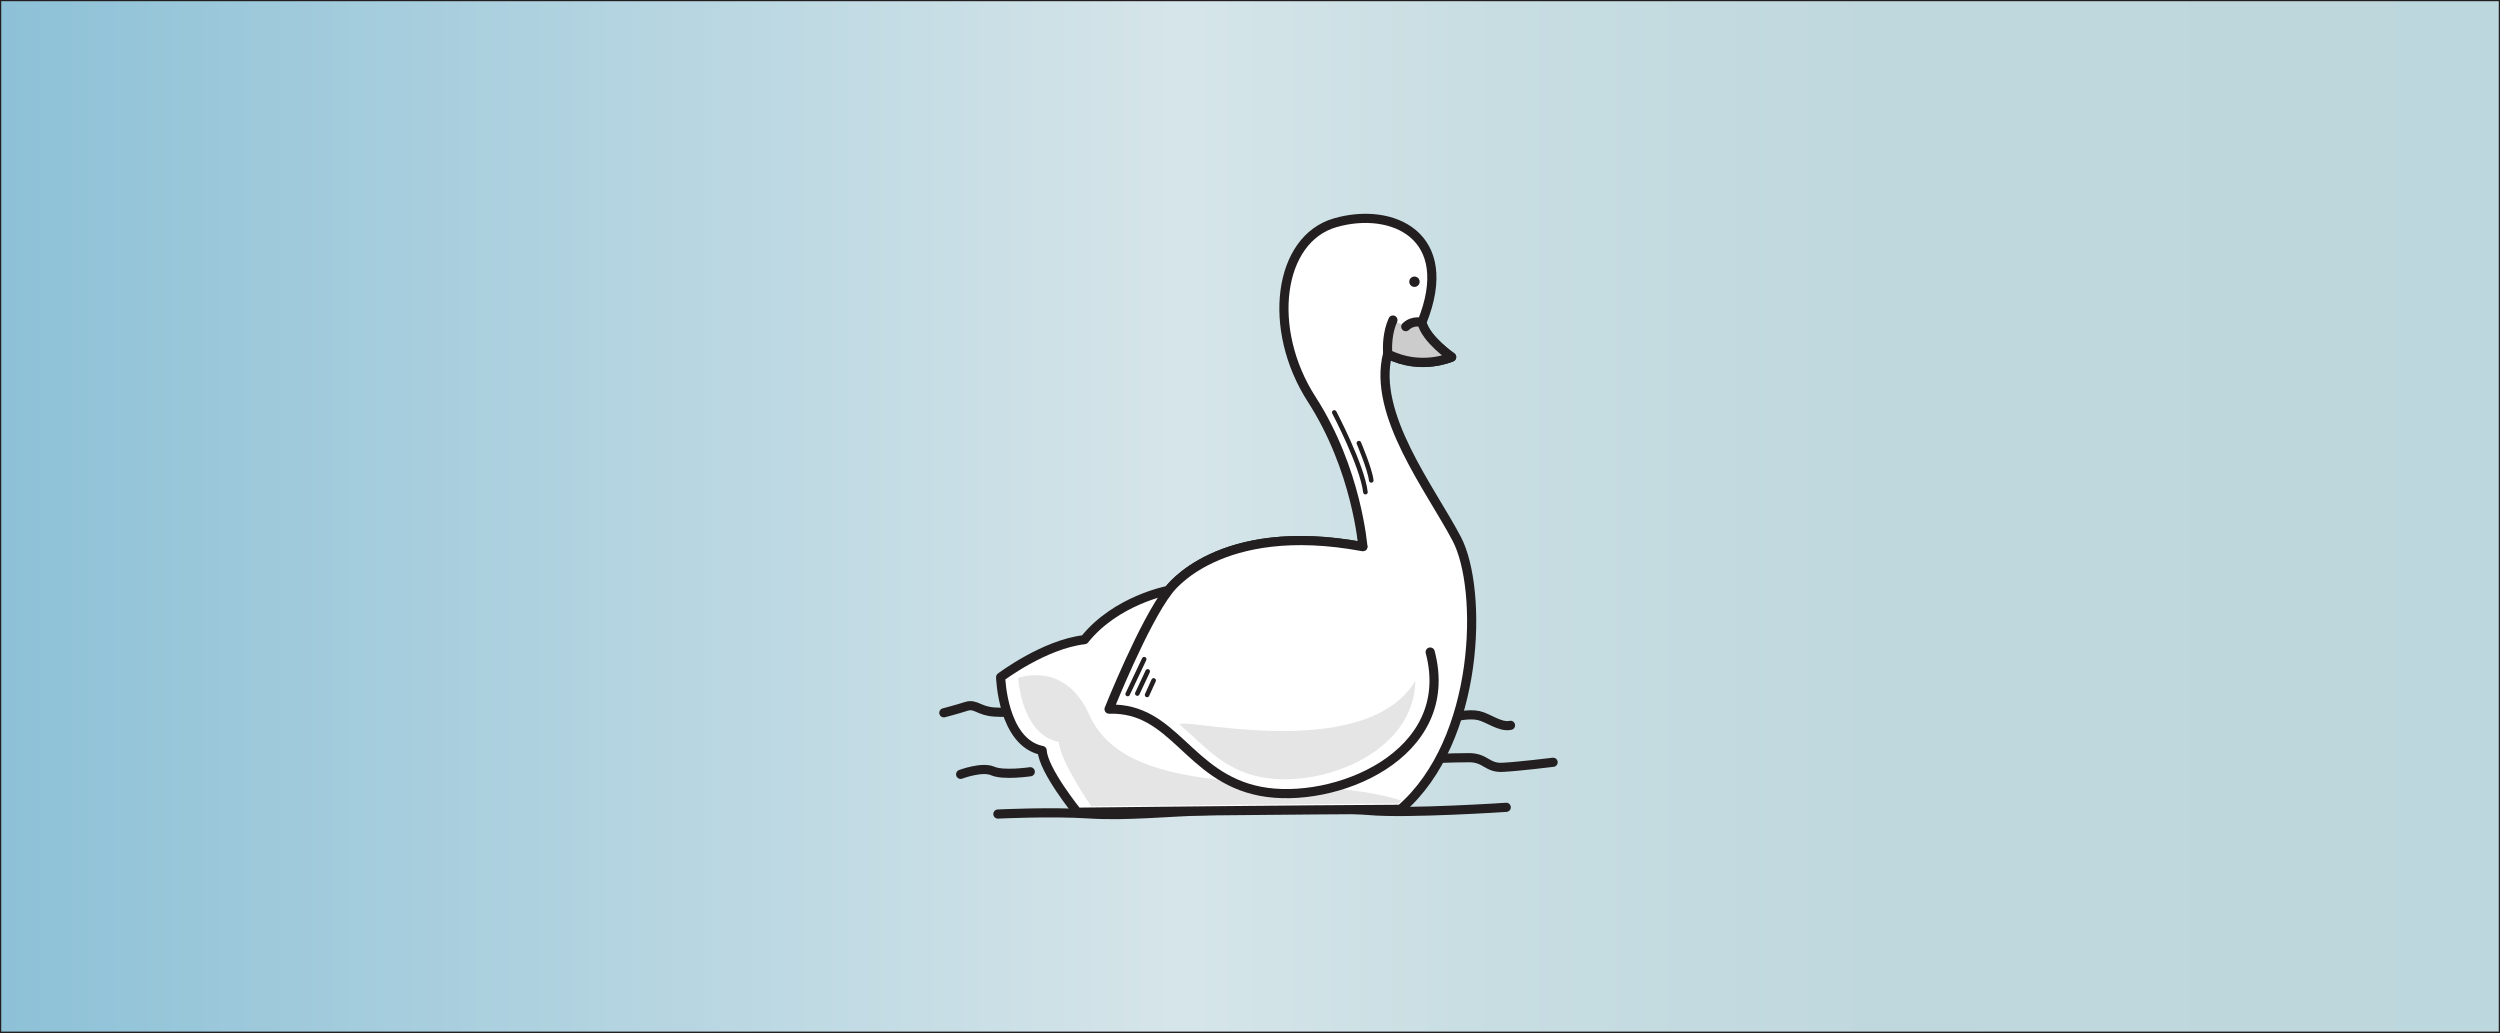
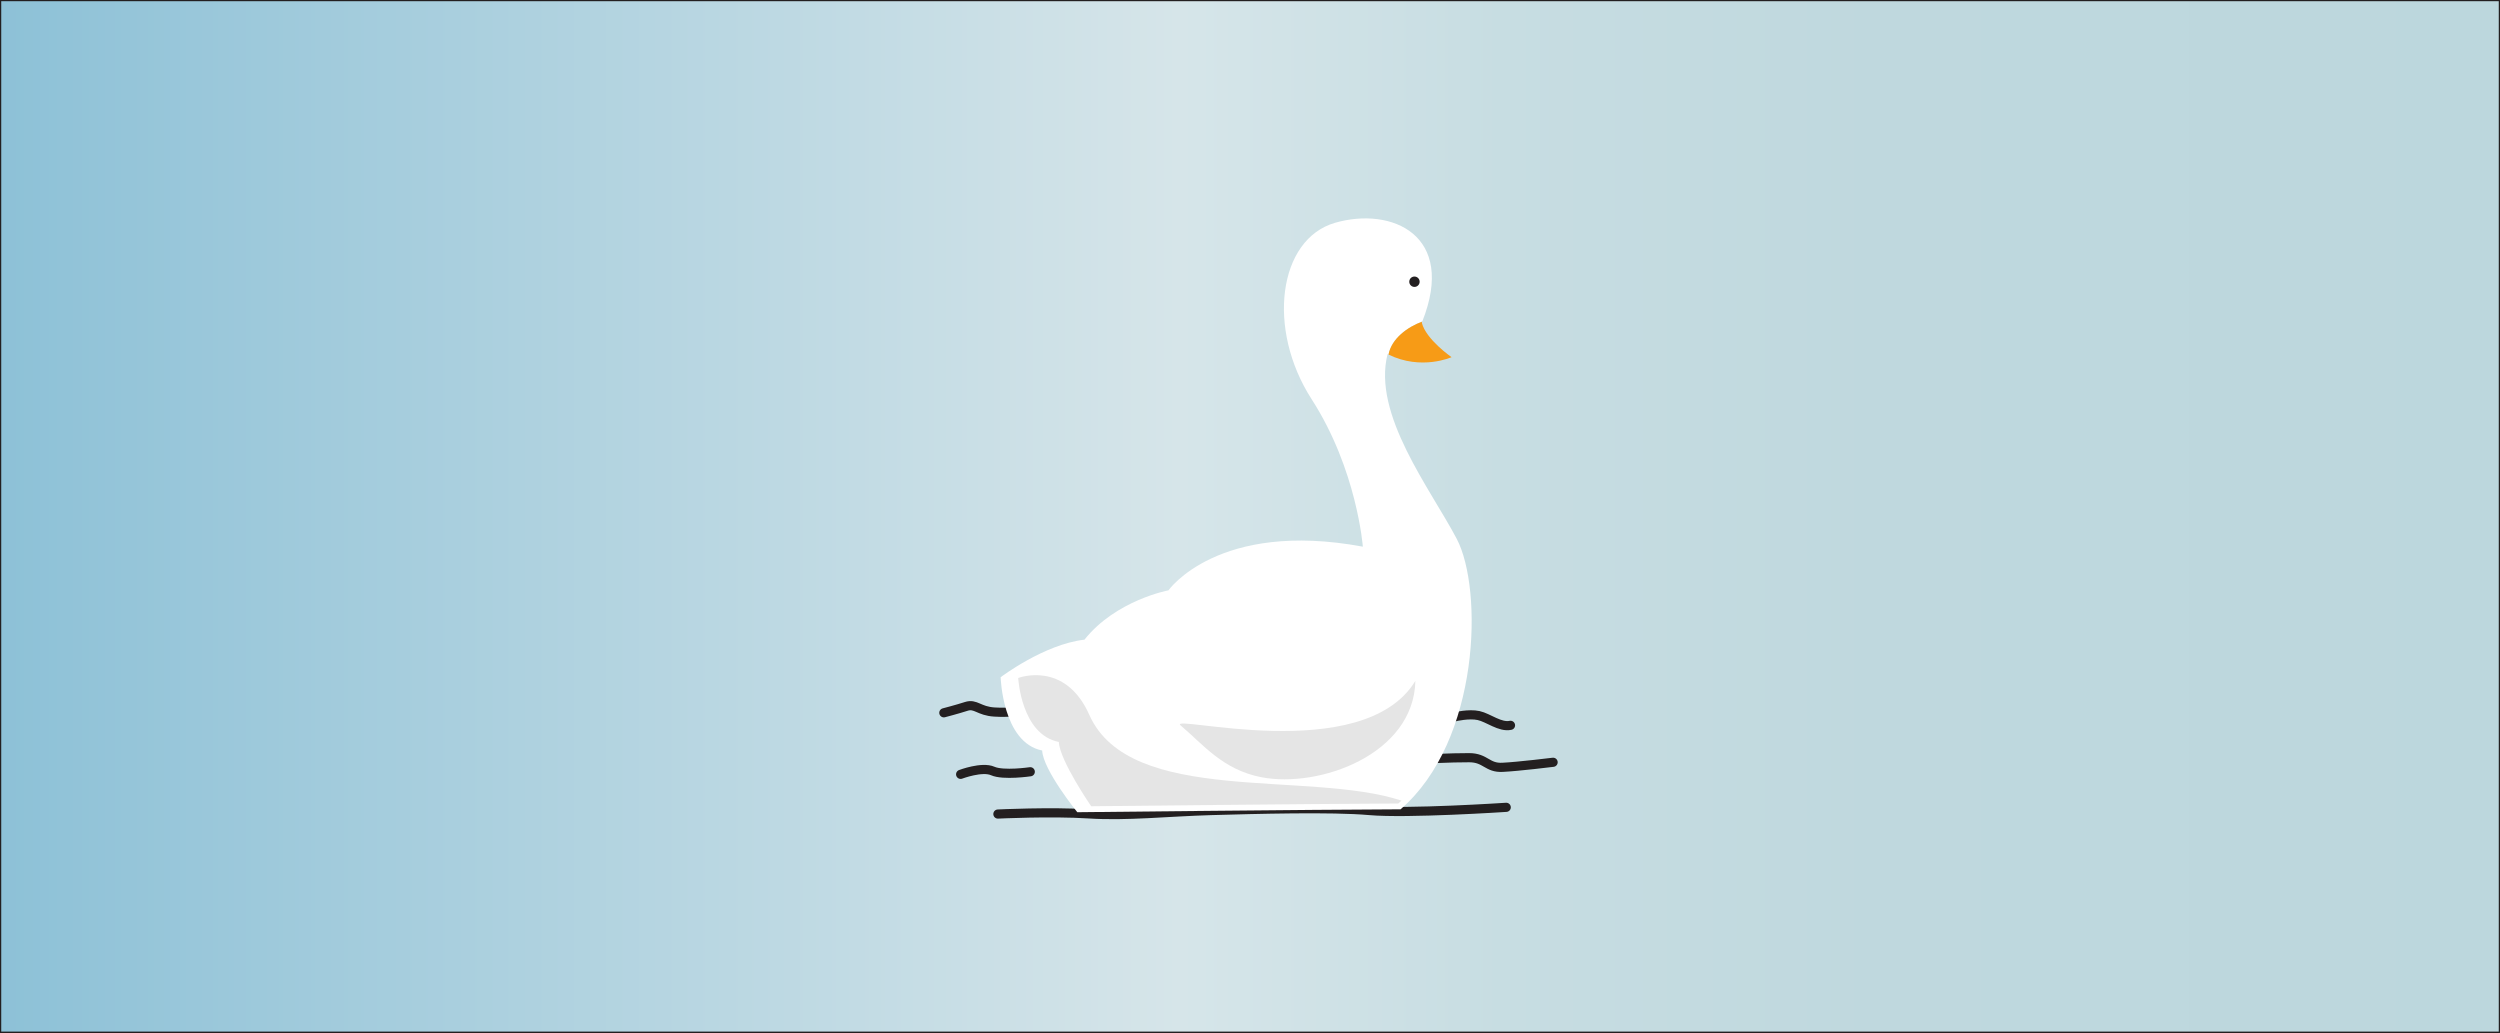
<svg xmlns="http://www.w3.org/2000/svg" version="1.1" id="Layer_1" x="0px" y="0px" viewBox="0 0 1637.2 676.4" style="enable-background:new 0 0 1637.2 676.4;" xml:space="preserve">
  <style type="text/css">
	.st0{fill:url(#SVGID_1_);stroke:#231F20;stroke-width:1.61;stroke-linecap:round;stroke-linejoin:round;stroke-miterlimit:10;}
	.st1{fill:none;stroke:#231F20;stroke-width:6;stroke-linecap:round;stroke-linejoin:round;stroke-miterlimit:10;}
- 	.st2{fill:#FFFFFF;stroke:#231F20;stroke-width:6;stroke-linecap:round;stroke-linejoin:round;stroke-miterlimit:10;}
- 	.st3{fill:#CCCCCC;stroke:#231F20;stroke-width:6;stroke-linecap:round;stroke-linejoin:round;stroke-miterlimit:10;}
- 	.st4{fill:#231F20;}
- 	.st5{fill:#E5E5E5;}
- 	.st6{fill:none;stroke:#231F20;stroke-width:3;stroke-linecap:round;stroke-linejoin:round;stroke-miterlimit:10;}
+ 	.st2{fill:#FFFFFF;}
+ 	.st3{fill:#F79B16;}
+ 	.st4{display:none;fill:#CCCCCC;stroke:#231F20;stroke-width:6;stroke-linecap:round;stroke-linejoin:round;stroke-miterlimit:10;}
+ 	.st5{fill:#231F20;}
+ 	.st6{fill:#E5E5E5;}
+ 	.st7{display:none;fill:#FFFFFF;stroke:#231F20;stroke-width:6;stroke-linecap:round;stroke-linejoin:round;stroke-miterlimit:10;}
+ 	.st8{display:none;fill:none;stroke:#231F20;stroke-width:3;stroke-linecap:round;stroke-linejoin:round;stroke-miterlimit:10;}
</style>
  <g id="Layer_2">
-     <linearGradient id="SVGID_1_" gradientUnits="userSpaceOnUse" x1="0" y1="339.8" x2="1637.2" y2="339.8" gradientTransform="matrix(1 0 0 -1 0 678)">
+     <linearGradient id="SVGID_1_" gradientUnits="userSpaceOnUse" x1="0" y1="740.2" x2="1637.2" y2="740.2" gradientTransform="matrix(1 0 0 1 0 -402)">
      <stop offset="0" style="stop-color:#8DC1D7" />
      <stop offset="0.472" style="stop-color:#D6E5E9" />
      <stop offset="0.478" style="stop-color:#D5E5E9" />
      <stop offset="0.601" style="stop-color:#C7DDE2" />
      <stop offset="0.751" style="stop-color:#BFD8DE" />
      <stop offset="1" style="stop-color:#BCD7DD" />
    </linearGradient>
    <rect class="st0" width="1637.2" height="676.4" />
  </g>
+   <g id="Layer_2_1_">
+     <path class="st1" d="M653.5,533.1c0,0,34.9-1.7,59.6-0.1c24.7,1.6,51.8-1.4,80.3-2.2s78.8-2.2,103.4,0c24.7,2.2,89.6-2.1,89.6-2.1" />
+     <path class="st1" d="M927.9,497.3c0,0,23.4-1.2,34.2-1.1c10.9,0,11.8,6.9,22,6.3c10.3-0.5,33-3.3,33-3.3" />
+     <path class="st1" d="M952.9,469.4c0,0,9-2.2,15.4-0.8c6.4,1.4,14.1,7.9,20.9,6.4" />
+     <path class="st1" d="M672.4,465.3c0,0-10.8,1.7-21.1,1c-10.3-0.6-12.3-5.7-18.5-3.7s-14.7,4.2-14.7,4.2" />
+     <path class="st1" d="M674.7,505.4c0,0-17.6,2.6-24.6-0.5s-21,2.2-21,2.2" />
+   </g>
  <g id="Layer_1_1_">
-     <g>
-       <path class="st1" d="M653.5,533.1c0,0,34.9-1.7,59.6-0.1c24.7,1.6,51.8-1.4,80.3-2.2s78.8-2.2,103.4,0c24.7,2.2,89.6-2.1,89.6-2.1    " />
-       <path class="st1" d="M927.9,497.3c0,0,23.4-1.2,34.2-1.1c10.9,0,11.8,6.9,22,6.3c10.3-0.5,33-3.3,33-3.3" />
-       <path class="st1" d="M952.9,469.4c0,0,9-2.2,15.4-0.8c6.4,1.4,14.1,7.9,20.9,6.4" />
-       <path class="st1" d="M672.4,465.3c0,0-10.8,1.7-21.1,1c-10.3-0.6-12.3-5.7-18.5-3.7s-14.7,4.2-14.7,4.2" />
-       <path class="st1" d="M674.7,505.4c0,0-17.6,2.6-24.6-0.5s-21,2.2-21,2.2" />
-       <path class="st2" d="M892.5,358c0,0-3.8-50.4-33.5-96.5s-21.9-104.8,15.3-115.6s80.1,8.1,56.8,65.4c2.7,11,19.5,22.6,19.5,22.6    s-20.1,9.1-41.9-2c-10.1,39.5,28,88.1,45.3,121S969.4,485,917.2,530c-56.6,0.2-211.7,1.9-211.7,1.9s-22.4-27.6-23-40.4    c-26-5.2-27.2-48-27.2-48s28.5-21.6,54.9-24.6c20.6-25.9,55-32.3,55-32.3S797.7,340.4,892.5,358z" />
-       <path class="st3" d="M912.2,209.6c-0.9,2-1.6,4.1-2.1,6.1c-2.1,8.3-1.3,16.1-1.3,16.1c21.8,11.1,41.9,2,41.9,2    s-16.9-11.6-19.5-22.6c0,0-5.7-1.9-10.6,2.7" />
-       <circle class="st4" cx="926.3" cy="184.5" r="3.4" />
-       <path class="st5" d="M666.8,444c0,0,1.9,37,26.6,41.9c0.6,12.2,21.2,42.1,21.2,42.1s147.3-1.6,201.1-1.8c0.7-0.6,1.4-1.3,2.1-1.9    c-60.9-20-177.8,3.6-204.4-56.1C697.4,432.2,666.8,444,666.8,444z" />
-       <path class="st2" d="M892.5,358c-94.7-17.6-127.2,28.6-127.2,28.6c-16.1,20.5-39,77.8-39,77.8c42.8-1.3,51.5,44.6,99.1,53.8    c47.6,9.2,129.2-23.1,111.2-91.2" />
-       <path class="st5" d="M773.2,475.1c14.6,12.3,27.5,29,52.9,33.9c37.8,7.3,99.8-14.9,100.8-63.1C892.6,502.4,763.6,467,773.2,475.1z    " />
-       <line class="st6" x1="749.3" y1="431.7" x2="738.5" y2="454.5" />
-       <line class="st6" x1="751.6" y1="439.7" x2="744.8" y2="454.2" />
-       <line class="st6" x1="755.5" y1="445.6" x2="751.2" y2="455.1" />
-       <path class="st6" d="M873.8,270.1c0,0,18.3,34.7,20.4,52.2" />
-       <path class="st6" d="M889.9,290.2c0,0,7.3,17.1,8.1,24.4" />
-     </g>
+     <path class="st2" d="M954,352.9c-17.3-32.9-55.4-81.5-45.3-121c0.2,0.1,0.4,0.2,0.6,0.3c2-10.5,12.5-18.1,22.1-21.6   c22.6-56.7-20-75.4-57.1-64.7c-37.2,10.8-45,69.5-15.3,115.6c29.7,46.1,33.5,96.5,33.5,96.5c-94.8-17.6-127.3,28.6-127.3,28.6   s-34.4,6.4-55,32.3c-26.4,3-54.9,24.6-54.9,24.6s1.2,42.8,27.2,48c0.6,12.8,23,40.4,23,40.4s155.1-1.7,211.7-1.9   C969.4,485,971.3,385.8,954,352.9z" />
+     <path class="st3" d="M909.3,232.2c21.6,10.6,41.3,1.7,41.3,1.7s-16.8-11.6-19.5-22.6c0.1-0.2,0.2-0.5,0.3-0.7   C921.8,214.1,911.3,221.7,909.3,232.2z" />
+     <path class="st4" d="M912.2,209.6c-0.9,2-1.6,4.1-2.1,6.1c-2.1,8.3-1.3,16.1-1.3,16.1c21.8,11.1,41.9,2,41.9,2   s-16.9-11.6-19.5-22.6c0,0-5.7-1.9-10.6,2.7" />
+     <circle class="st5" cx="926.3" cy="184.5" r="3.4" />
+     <path class="st6" d="M666.8,444c0,0,1.9,37,26.6,41.9c0.6,12.2,21.2,42.1,21.2,42.1s147.3-1.6,201.1-1.8c0.7-0.6,1.4-1.3,2.1-1.9   c-60.9-20-177.8,3.6-204.4-56.1C697.4,432.2,666.8,444,666.8,444z" />
+     <path class="st7" d="M892.5,358c-94.7-17.6-127.2,28.6-127.2,28.6c-16.1,20.5-39,77.8-39,77.8c42.8-1.3,51.5,44.6,99.1,53.8   c47.6,9.2,129.2-23.1,111.2-91.2" />
+     <path class="st6" d="M773.2,475.1c14.6,12.3,27.5,29,52.9,33.9c37.8,7.3,99.8-14.9,100.8-63.1C892.6,502.4,763.6,467,773.2,475.1z" />
+     <line class="st8" x1="749.3" y1="431.7" x2="738.5" y2="454.5" />
+     <line class="st8" x1="751.6" y1="439.7" x2="744.8" y2="454.2" />
+     <line class="st8" x1="755.5" y1="445.6" x2="751.2" y2="455.1" />
+     <path class="st8" d="M873.8,270.1c0,0,18.3,34.7,20.4,52.2" />
+     <path class="st8" d="M889.9,290.2c0,0,7.3,17.1,8.1,24.4" />
  </g>
</svg>
